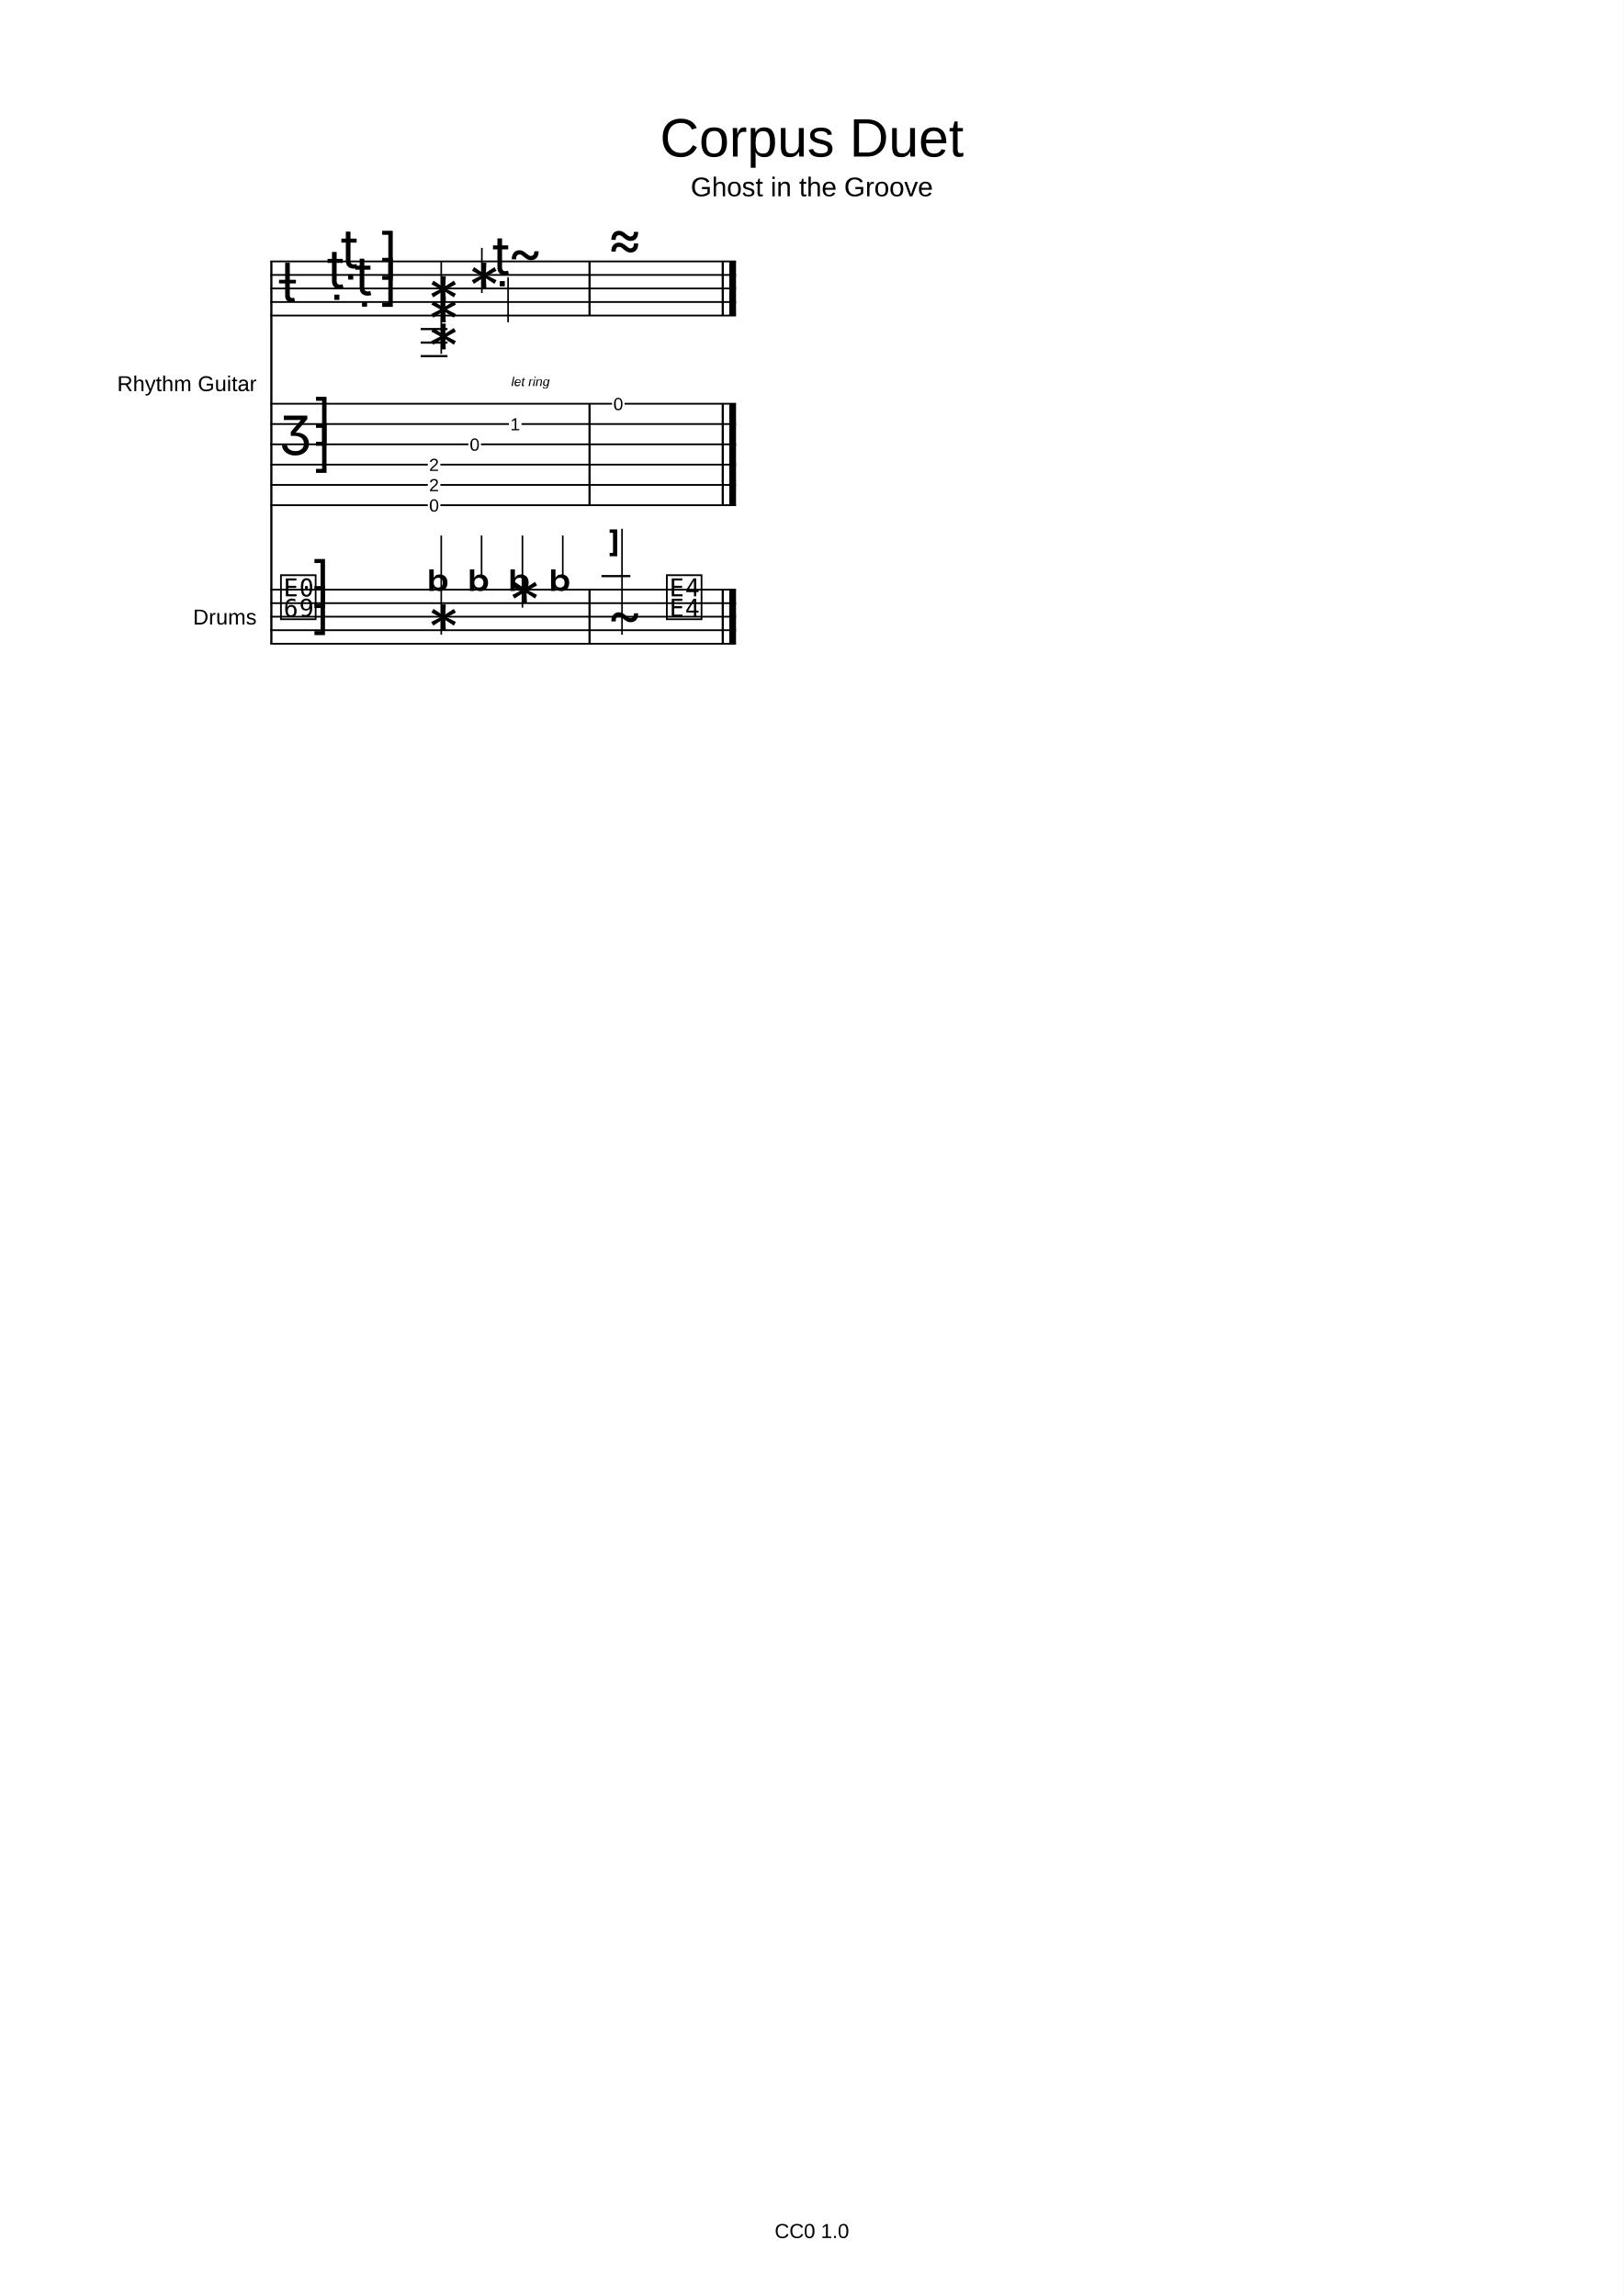
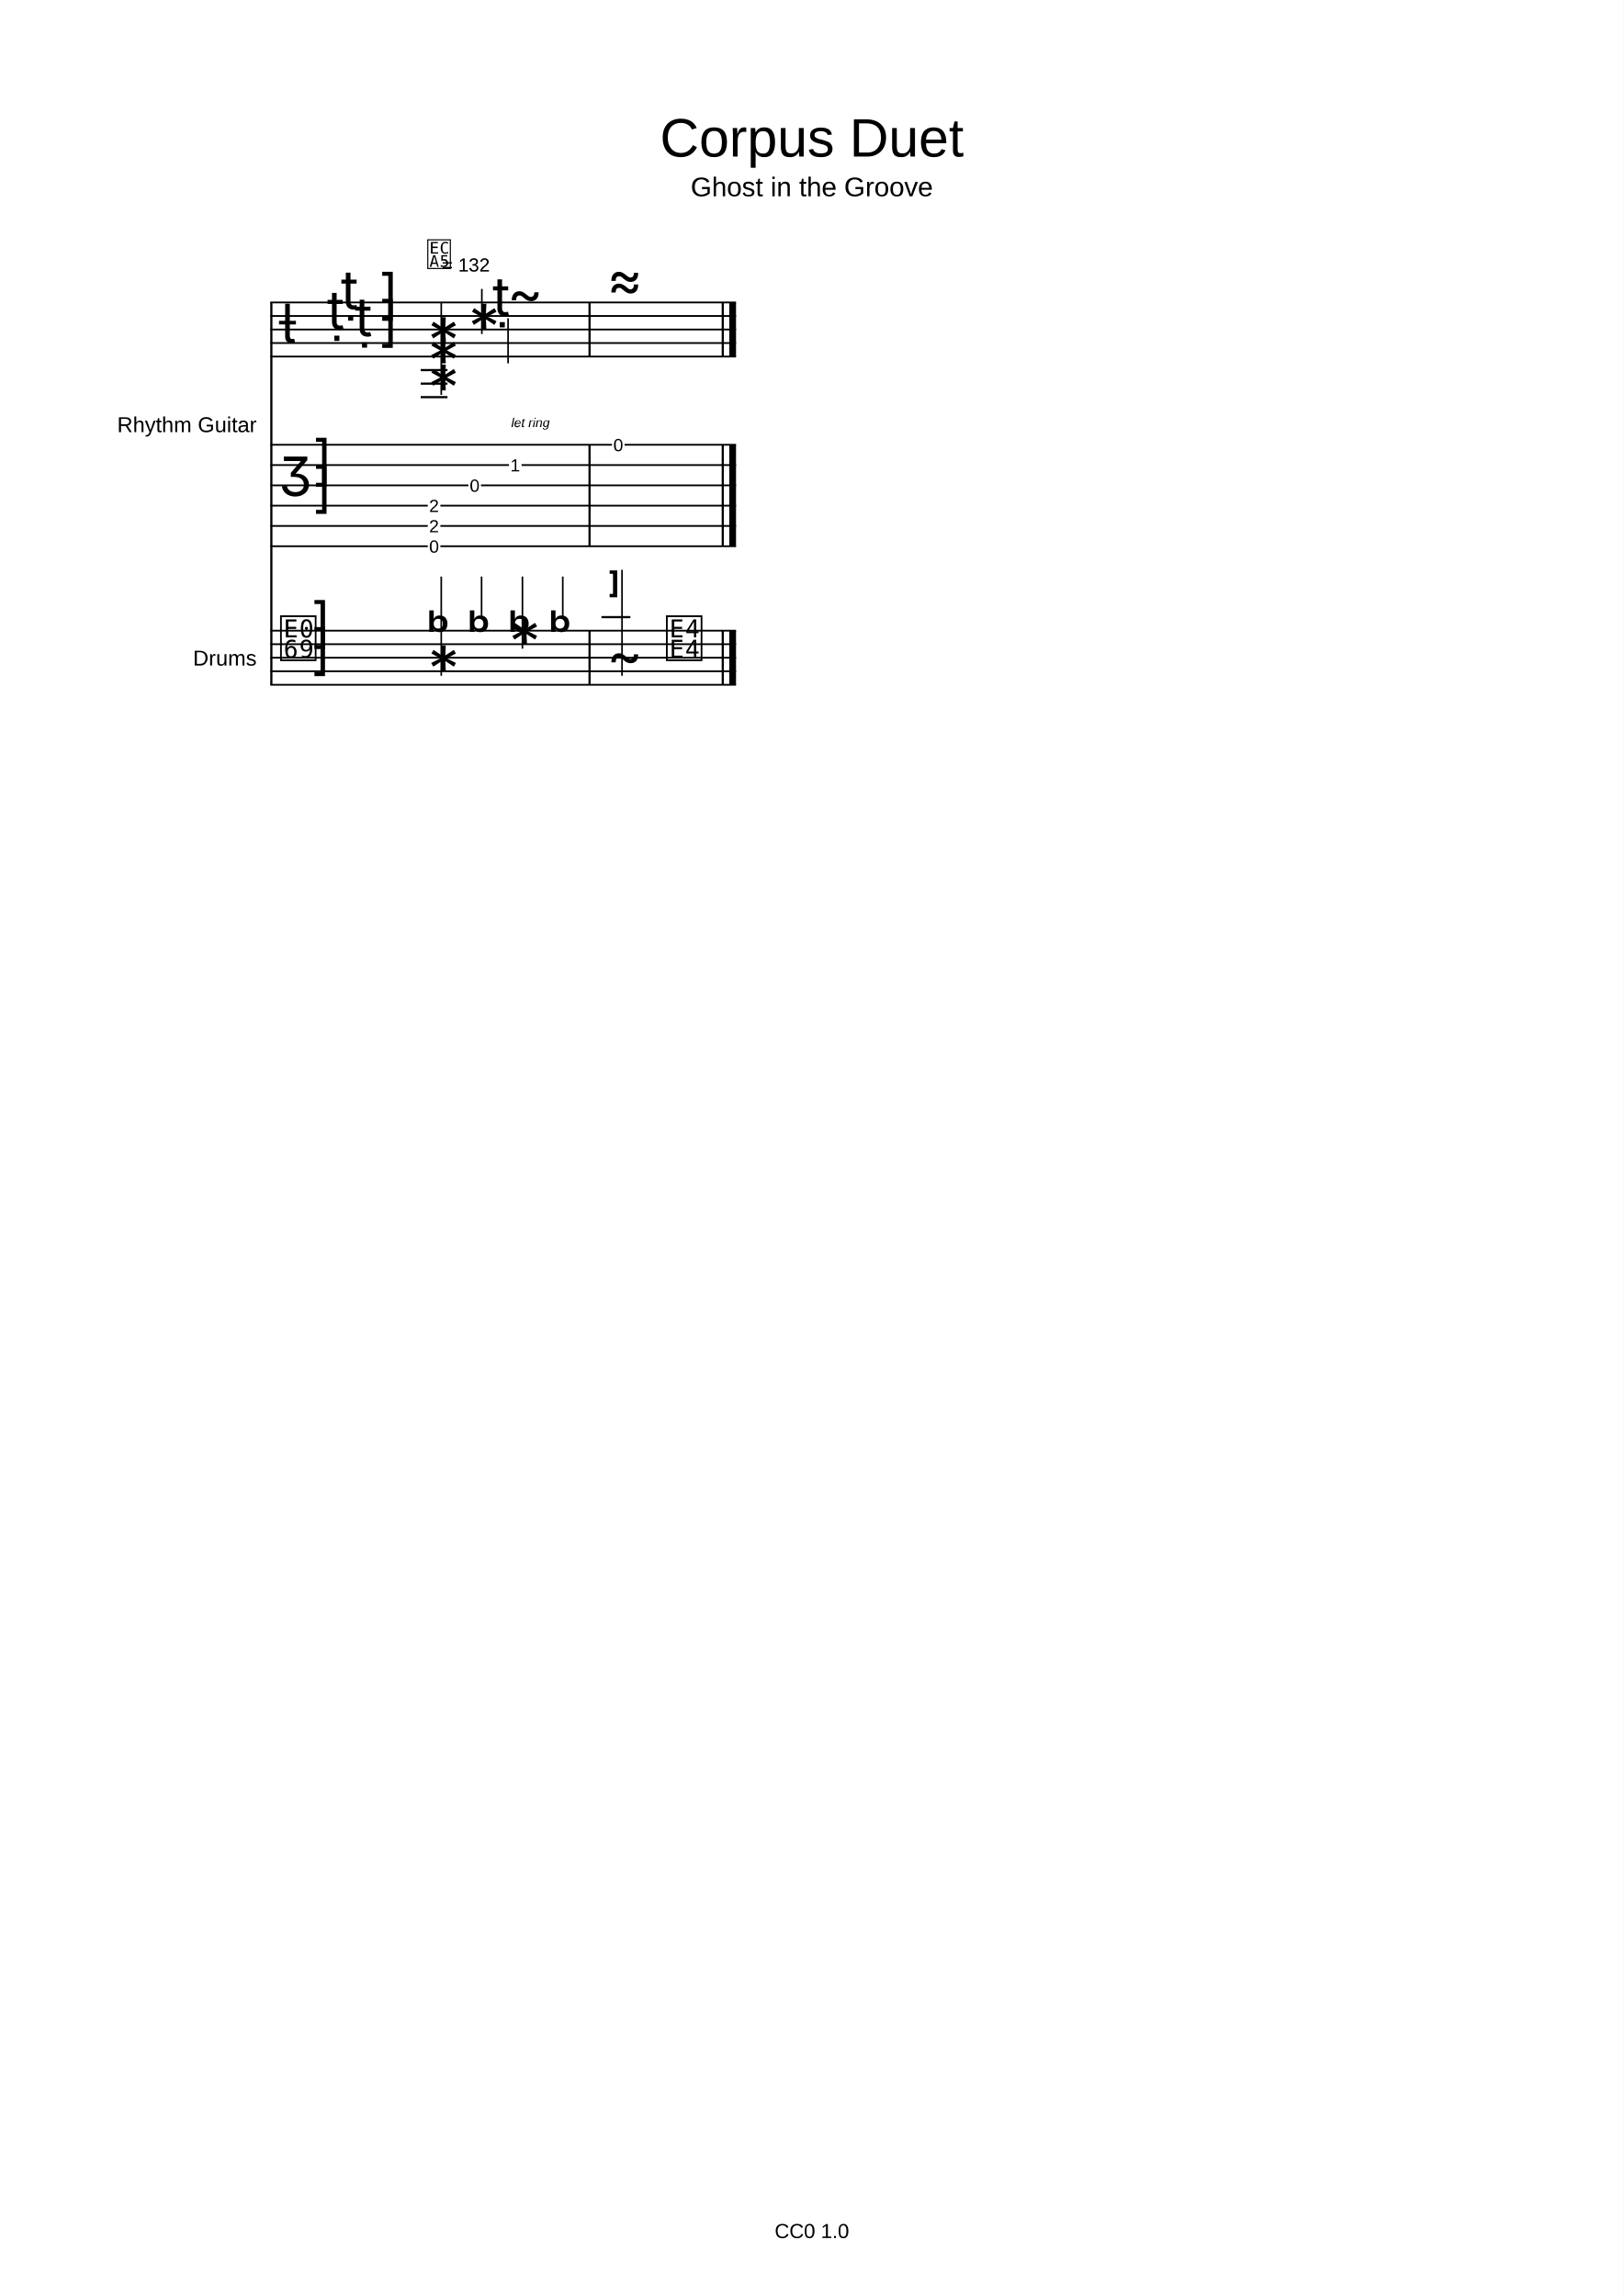
<svg xmlns="http://www.w3.org/2000/svg" width="1200" height="1697.143" viewBox="0 0 120 169.714">
  <style>@font-face{font-family:"Bravura";src:url("Bravura.otf")}text{font-family:"Bravura";font-size:4px}text.t{font-family:Arial,Helvetica,sans-serif}</style>
  <rect x="0" y="0" width="120" height="169.714" fill="white" />
  <g fill="black" stroke="black">
-     <line class="staffLine" x1="19.975" y1="19.323" x2="54.396" y2="19.323" stroke-width="0.13" />
-     <line class="staffLine" x1="19.975" y1="20.323" x2="54.396" y2="20.323" stroke-width="0.13" />
-     <line class="staffLine" x1="19.975" y1="21.323" x2="54.396" y2="21.323" stroke-width="0.13" />
-     <line class="staffLine" x1="19.975" y1="22.323" x2="54.396" y2="22.323" stroke-width="0.13" />
-     <line class="staffLine" x1="19.975" y1="23.323" x2="54.396" y2="23.323" stroke-width="0.13" />
-     <line class="ledgerLine" x1="31.091" y1="24.323" x2="33.071" y2="24.323" stroke-width="0.16" />
-     <line class="ledgerLine" x1="31.091" y1="25.323" x2="33.071" y2="25.323" stroke-width="0.16" />
-     <line class="ledgerLine" x1="31.091" y1="26.323" x2="33.071" y2="26.323" stroke-width="0.16" />
-     <line class="stem" x1="32.611" y1="26.155" x2="32.611" y2="19.323" stroke-width="0.12" />
-     <line class="stem" x1="35.611" y1="21.655" x2="35.611" y2="18.323" stroke-width="0.12" />
-     <line class="stem" x1="37.551" y1="20.491" x2="37.551" y2="23.823" stroke-width="0.12" />
-     <line class="barline" x1="43.571" y1="19.323" x2="43.571" y2="23.323" stroke-width="0.16" />
-     <line class="barline" x1="53.416" y1="19.323" x2="53.416" y2="23.323" stroke-width="0.16" />
-     <line class="barline" x1="54.146" y1="19.323" x2="54.146" y2="23.323" stroke-width="0.5" />
-     <line class="staffLine" x1="19.975" y1="29.843" x2="54.396" y2="29.843" stroke-width="0.13" />
-     <line class="staffLine" x1="19.975" y1="31.343" x2="54.396" y2="31.343" stroke-width="0.13" />
-     <line class="staffLine" x1="19.975" y1="32.843" x2="54.396" y2="32.843" stroke-width="0.13" />
-     <line class="staffLine" x1="19.975" y1="34.343" x2="54.396" y2="34.343" stroke-width="0.13" />
-     <line class="staffLine" x1="19.975" y1="35.843" x2="54.396" y2="35.843" stroke-width="0.13" />
-     <line class="staffLine" x1="19.975" y1="37.343" x2="54.396" y2="37.343" stroke-width="0.13" />
-     <line class="barline" x1="43.571" y1="29.843" x2="43.571" y2="37.343" stroke-width="0.16" />
-     <line class="barline" x1="53.416" y1="29.843" x2="53.416" y2="37.343" stroke-width="0.16" />
-     <line class="barline" x1="54.146" y1="29.843" x2="54.146" y2="37.343" stroke-width="0.5" />
-     <line class="staffLine" x1="19.975" y1="43.584" x2="54.396" y2="43.584" stroke-width="0.13" />
-     <line class="staffLine" x1="19.975" y1="44.584" x2="54.396" y2="44.584" stroke-width="0.13" />
-     <line class="staffLine" x1="19.975" y1="45.584" x2="54.396" y2="45.584" stroke-width="0.13" />
-     <line class="staffLine" x1="19.975" y1="46.584" x2="54.396" y2="46.584" stroke-width="0.13" />
-     <line class="staffLine" x1="19.975" y1="47.584" x2="54.396" y2="47.584" stroke-width="0.13" />
-     <line class="stem" x1="32.611" y1="46.916" x2="32.611" y2="39.584" stroke-width="0.12" />
-     <line class="stem" x1="35.591" y1="42.64" x2="35.591" y2="39.584" stroke-width="0.12" />
-     <line class="stem" x1="38.611" y1="44.916" x2="38.611" y2="39.584" stroke-width="0.12" />
-     <line class="stem" x1="41.591" y1="42.64" x2="41.591" y2="39.584" stroke-width="0.12" />
-     <line class="barline" x1="43.571" y1="43.584" x2="43.571" y2="47.584" stroke-width="0.16" />
-     <line class="ledgerLine" x1="44.451" y1="42.584" x2="46.587" y2="42.584" stroke-width="0.16" />
-     <line class="stem" x1="45.971" y1="46.916" x2="45.971" y2="39.084" stroke-width="0.12" />
-     <line class="barline" x1="53.416" y1="43.584" x2="53.416" y2="47.584" stroke-width="0.16" />
-     <line class="barline" x1="54.146" y1="43.584" x2="54.146" y2="47.584" stroke-width="0.5" />
-     <line class="barline" x1="20.055" y1="19.323" x2="20.055" y2="47.584" stroke-width="0.16" />
-     <text class="clef" x="20.575" y="22.323" stroke="none"></text>
-     <text class="keySignature" x="24.159" y="21.323" stroke="none"></text>
-     <text class="keySignature" x="25.183" y="19.823" stroke="none"></text>
-     <text class="keySignature" x="26.207" y="21.823" stroke="none"></text>
-     <text class="timeSignature" x="28.011" y="20.323" stroke="none"></text>
-     <text class="timeSignature" x="28.011" y="22.323" stroke="none"></text>
-     <text class="notehead" x="31.491" y="22.823" stroke="none"></text>
-     <text class="notehead" x="31.491" y="24.323" stroke="none"></text>
-     <text class="notehead" x="31.491" y="26.323" stroke="none"></text>
-     <text class="notehead" x="34.491" y="21.823" stroke="none"></text>
-     <text class="notehead" x="37.491" y="20.323" stroke="none"></text>
-     <text class="accidental" x="36.387" y="20.323" stroke="none"></text>
-     <text class="notehead" x="44.851" y="19.323" stroke="none"></text>
-     <text class="clef" x="20.587" y="33.625" stroke="none"></text>
-     <text class="timeSignature" x="23.119" y="32.593" stroke="none"></text>
-     <text class="timeSignature" x="23.119" y="34.593" stroke="none"></text>
-     <text class="clef" x="20.575" y="45.584" stroke="none"></text>
-     <text class="timeSignature" x="23.003" y="44.584" stroke="none"></text>
-     <text class="timeSignature" x="23.003" y="46.584" stroke="none"></text>
-     <text class="notehead" x="31.491" y="43.084" stroke="none"></text>
-     <text class="notehead" x="31.491" y="47.084" stroke="none"></text>
-     <text class="notehead" x="34.491" y="43.084" stroke="none"></text>
-     <text class="notehead" x="37.491" y="43.084" stroke="none"></text>
-     <text class="notehead" x="37.491" y="45.084" stroke="none"></text>
-     <text class="notehead" x="40.491" y="43.084" stroke="none"></text>
-     <text class="notehead" x="44.851" y="42.584" stroke="none"></text>
-     <text class="notehead" x="44.851" y="47.084" stroke="none"></text>
-     <text class="rest" x="49.093" y="45.584" stroke="none"></text>
+     <line class="staffLine" x1="19.975" y1="22.356" x2="54.396" y2="22.356" stroke-width="0.13" />
+     <line class="staffLine" x1="19.975" y1="23.356" x2="54.396" y2="23.356" stroke-width="0.13" />
+     <line class="staffLine" x1="19.975" y1="24.356" x2="54.396" y2="24.356" stroke-width="0.13" />
+     <line class="staffLine" x1="19.975" y1="25.356" x2="54.396" y2="25.356" stroke-width="0.13" />
+     <line class="staffLine" x1="19.975" y1="26.356" x2="54.396" y2="26.356" stroke-width="0.13" />
+     <line class="ledgerLine" x1="31.091" y1="27.356" x2="33.071" y2="27.356" stroke-width="0.16" />
+     <line class="ledgerLine" x1="31.091" y1="28.356" x2="33.071" y2="28.356" stroke-width="0.16" />
+     <line class="ledgerLine" x1="31.091" y1="29.356" x2="33.071" y2="29.356" stroke-width="0.16" />
+     <line class="stem" x1="32.611" y1="29.188" x2="32.611" y2="22.356" stroke-width="0.12" />
+     <line class="stem" x1="35.611" y1="24.688" x2="35.611" y2="21.356" stroke-width="0.12" />
+     <line class="stem" x1="37.551" y1="23.524" x2="37.551" y2="26.856" stroke-width="0.12" />
+     <line class="barline" x1="43.571" y1="22.356" x2="43.571" y2="26.356" stroke-width="0.16" />
+     <line class="barline" x1="53.416" y1="22.356" x2="53.416" y2="26.356" stroke-width="0.16" />
+     <line class="barline" x1="54.146" y1="22.356" x2="54.146" y2="26.356" stroke-width="0.5" />
+     <line class="staffLine" x1="19.975" y1="32.876" x2="54.396" y2="32.876" stroke-width="0.13" />
+     <line class="staffLine" x1="19.975" y1="34.376" x2="54.396" y2="34.376" stroke-width="0.13" />
+     <line class="staffLine" x1="19.975" y1="35.876" x2="54.396" y2="35.876" stroke-width="0.13" />
+     <line class="staffLine" x1="19.975" y1="37.376" x2="54.396" y2="37.376" stroke-width="0.13" />
+     <line class="staffLine" x1="19.975" y1="38.876" x2="54.396" y2="38.876" stroke-width="0.13" />
+     <line class="staffLine" x1="19.975" y1="40.376" x2="54.396" y2="40.376" stroke-width="0.13" />
+     <line class="barline" x1="43.571" y1="32.876" x2="43.571" y2="40.376" stroke-width="0.16" />
+     <line class="barline" x1="53.416" y1="32.876" x2="53.416" y2="40.376" stroke-width="0.16" />
+     <line class="barline" x1="54.146" y1="32.876" x2="54.146" y2="40.376" stroke-width="0.5" />
+     <line class="staffLine" x1="19.975" y1="46.617" x2="54.396" y2="46.617" stroke-width="0.13" />
+     <line class="staffLine" x1="19.975" y1="47.617" x2="54.396" y2="47.617" stroke-width="0.13" />
+     <line class="staffLine" x1="19.975" y1="48.617" x2="54.396" y2="48.617" stroke-width="0.13" />
+     <line class="staffLine" x1="19.975" y1="49.617" x2="54.396" y2="49.617" stroke-width="0.13" />
+     <line class="staffLine" x1="19.975" y1="50.617" x2="54.396" y2="50.617" stroke-width="0.13" />
+     <line class="stem" x1="32.611" y1="49.949" x2="32.611" y2="42.617" stroke-width="0.12" />
+     <line class="stem" x1="35.591" y1="45.673" x2="35.591" y2="42.617" stroke-width="0.12" />
+     <line class="stem" x1="38.611" y1="47.949" x2="38.611" y2="42.617" stroke-width="0.12" />
+     <line class="stem" x1="41.591" y1="45.673" x2="41.591" y2="42.617" stroke-width="0.12" />
+     <line class="barline" x1="43.571" y1="46.617" x2="43.571" y2="50.617" stroke-width="0.16" />
+     <line class="ledgerLine" x1="44.451" y1="45.617" x2="46.587" y2="45.617" stroke-width="0.16" />
+     <line class="stem" x1="45.971" y1="49.949" x2="45.971" y2="42.117" stroke-width="0.12" />
+     <line class="barline" x1="53.416" y1="46.617" x2="53.416" y2="50.617" stroke-width="0.16" />
+     <line class="barline" x1="54.146" y1="46.617" x2="54.146" y2="50.617" stroke-width="0.5" />
+     <line class="barline" x1="20.055" y1="22.356" x2="20.055" y2="50.617" stroke-width="0.16" />
+     <text class="clef" x="20.575" y="25.356" stroke="none"></text>
+     <text class="keySignature" x="24.159" y="24.356" stroke="none"></text>
+     <text class="keySignature" x="25.183" y="22.856" stroke="none"></text>
+     <text class="keySignature" x="26.207" y="24.856" stroke="none"></text>
+     <text class="timeSignature" x="28.011" y="23.356" stroke="none"></text>
+     <text class="timeSignature" x="28.011" y="25.356" stroke="none"></text>
+     <text class="notehead" x="31.491" y="25.856" stroke="none"></text>
+     <text class="notehead" x="31.491" y="27.356" stroke="none"></text>
+     <text class="notehead" x="31.491" y="29.356" stroke="none"></text>
+     <text class="notehead" x="34.491" y="24.856" stroke="none"></text>
+     <text class="notehead" x="37.491" y="23.356" stroke="none"></text>
+     <text class="accidental" x="36.387" y="23.356" stroke="none"></text>
+     <text class="notehead" x="44.851" y="22.356" stroke="none"></text>
+     <text class="clef" x="20.587" y="36.658" stroke="none"></text>
+     <text class="timeSignature" x="23.119" y="35.626" stroke="none"></text>
+     <text class="timeSignature" x="23.119" y="37.626" stroke="none"></text>
+     <text class="clef" x="20.575" y="48.617" stroke="none"></text>
+     <text class="timeSignature" x="23.003" y="47.617" stroke="none"></text>
+     <text class="timeSignature" x="23.003" y="49.617" stroke="none"></text>
+     <text class="notehead" x="31.491" y="46.117" stroke="none"></text>
+     <text class="notehead" x="31.491" y="50.117" stroke="none"></text>
+     <text class="notehead" x="34.491" y="46.117" stroke="none"></text>
+     <text class="notehead" x="37.491" y="46.117" stroke="none"></text>
+     <text class="notehead" x="37.491" y="48.117" stroke="none"></text>
+     <text class="notehead" x="40.491" y="46.117" stroke="none"></text>
+     <text class="notehead" x="44.851" y="45.617" stroke="none"></text>
+     <text class="notehead" x="44.851" y="50.117" stroke="none"></text>
+     <text class="rest" x="49.093" y="48.617" stroke="none"></text>
+     <text class="tempo" x="31.491" y="19.72" style="font-size:2.6px" stroke="none"></text>
    <text class="t credit" x="60" y="11.571" style="font-size:4px" text-anchor="middle" stroke="none">Corpus Duet</text>
    <text class="t credit" x="60" y="14.511" style="font-size:2px" text-anchor="middle" stroke="none">Ghost in the Groove</text>
-     <rect class="knockout" x="31.615" y="36.771" width="0.931" height="1.144" fill="white" stroke="none" />
-     <text class="t fretNumber" x="32.081" y="37.811" style="font-size:1.3px" text-anchor="middle" stroke="none">0</text>
-     <rect class="knockout" x="31.615" y="35.271" width="0.931" height="1.144" fill="white" stroke="none" />
-     <text class="t fretNumber" x="32.081" y="36.311" style="font-size:1.3px" text-anchor="middle" stroke="none">2</text>
-     <rect class="knockout" x="31.615" y="33.771" width="0.931" height="1.144" fill="white" stroke="none" />
-     <text class="t fretNumber" x="32.081" y="34.811" style="font-size:1.3px" text-anchor="middle" stroke="none">2</text>
-     <rect class="knockout" x="34.615" y="32.271" width="0.931" height="1.144" fill="white" stroke="none" />
-     <text class="t fretNumber" x="35.081" y="33.311" style="font-size:1.3px" text-anchor="middle" stroke="none">0</text>
-     <rect class="knockout" x="37.615" y="30.771" width="0.931" height="1.144" fill="white" stroke="none" />
-     <text class="t fretNumber" x="38.081" y="31.811" style="font-size:1.3px" text-anchor="middle" stroke="none">1</text>
-     <rect class="knockout" x="45.229" y="29.271" width="0.931" height="1.144" fill="white" stroke="none" />
-     <text class="t fretNumber" x="45.695" y="30.311" style="font-size:1.3px" text-anchor="middle" stroke="none">0</text>
-     <text class="t technique" x="37.781" y="28.536" style="font-size:0.95px;font-style:italic" text-anchor="start" stroke="none">let ring</text>
-     <text class="t trackName" x="18.975" y="28.909" style="font-size:1.6px" text-anchor="end" stroke="none">Rhythm Guitar</text>
-     <text class="t trackName" x="18.975" y="46.16" style="font-size:1.6px" text-anchor="end" stroke="none">Drums</text>
+     <rect class="knockout" x="31.615" y="39.804" width="0.931" height="1.144" fill="white" stroke="none" />
+     <text class="t fretNumber" x="32.081" y="40.844" style="font-size:1.3px" text-anchor="middle" stroke="none">0</text>
+     <rect class="knockout" x="31.615" y="38.304" width="0.931" height="1.144" fill="white" stroke="none" />
+     <text class="t fretNumber" x="32.081" y="39.344" style="font-size:1.3px" text-anchor="middle" stroke="none">2</text>
+     <rect class="knockout" x="31.615" y="36.804" width="0.931" height="1.144" fill="white" stroke="none" />
+     <text class="t fretNumber" x="32.081" y="37.844" style="font-size:1.3px" text-anchor="middle" stroke="none">2</text>
+     <rect class="knockout" x="34.615" y="35.304" width="0.931" height="1.144" fill="white" stroke="none" />
+     <text class="t fretNumber" x="35.081" y="36.344" style="font-size:1.3px" text-anchor="middle" stroke="none">0</text>
+     <rect class="knockout" x="37.615" y="33.804" width="0.931" height="1.144" fill="white" stroke="none" />
+     <text class="t fretNumber" x="38.081" y="34.844" style="font-size:1.3px" text-anchor="middle" stroke="none">1</text>
+     <rect class="knockout" x="45.229" y="32.304" width="0.931" height="1.144" fill="white" stroke="none" />
+     <text class="t fretNumber" x="45.695" y="33.344" style="font-size:1.3px" text-anchor="middle" stroke="none">0</text>
+     <text class="t technique" x="37.781" y="31.569" style="font-size:0.95px;font-style:italic" text-anchor="start" stroke="none">let ring</text>
+     <text class="t tempo" x="32.654" y="20.07" style="font-size:1.4px" text-anchor="start" stroke="none">= 132</text>
+     <text class="t trackName" x="18.975" y="31.942" style="font-size:1.6px" text-anchor="end" stroke="none">Rhythm Guitar</text>
+     <text class="t trackName" x="18.975" y="49.193" style="font-size:1.6px" text-anchor="end" stroke="none">Drums</text>
    <text class="t credit" x="60" y="165.429" style="font-size:1.5px" text-anchor="middle" stroke="none">CC0 1.0</text>
  </g>
</svg>
